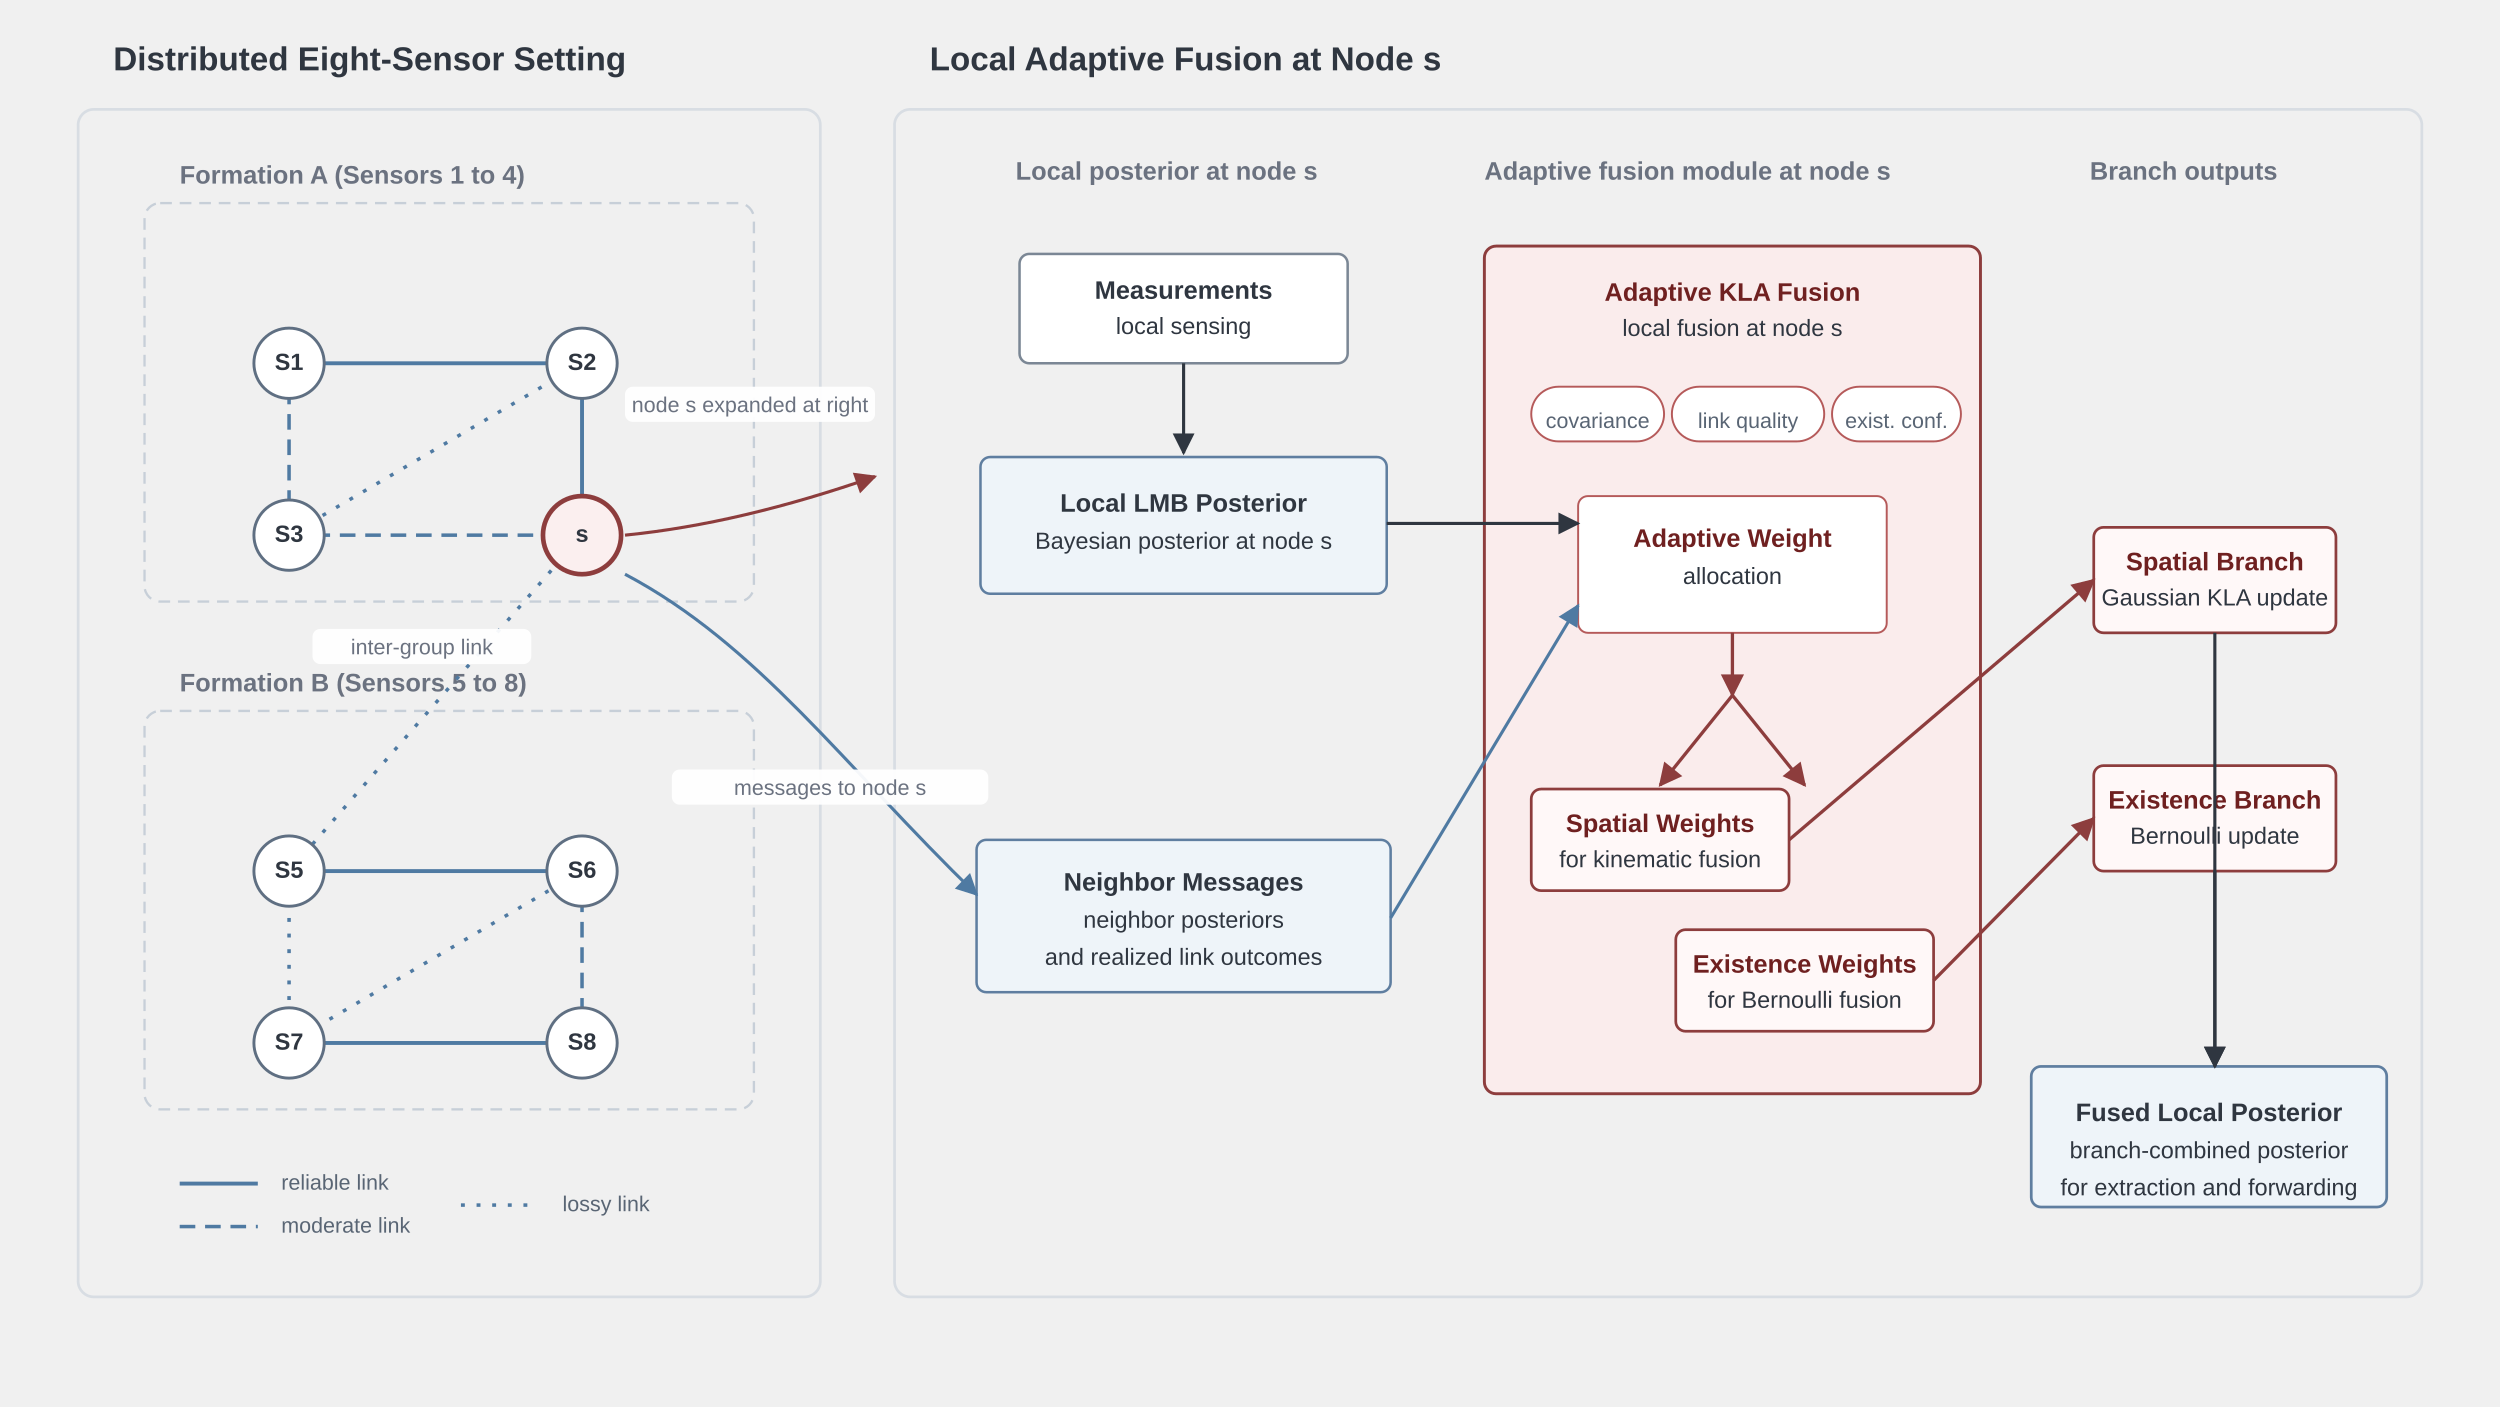
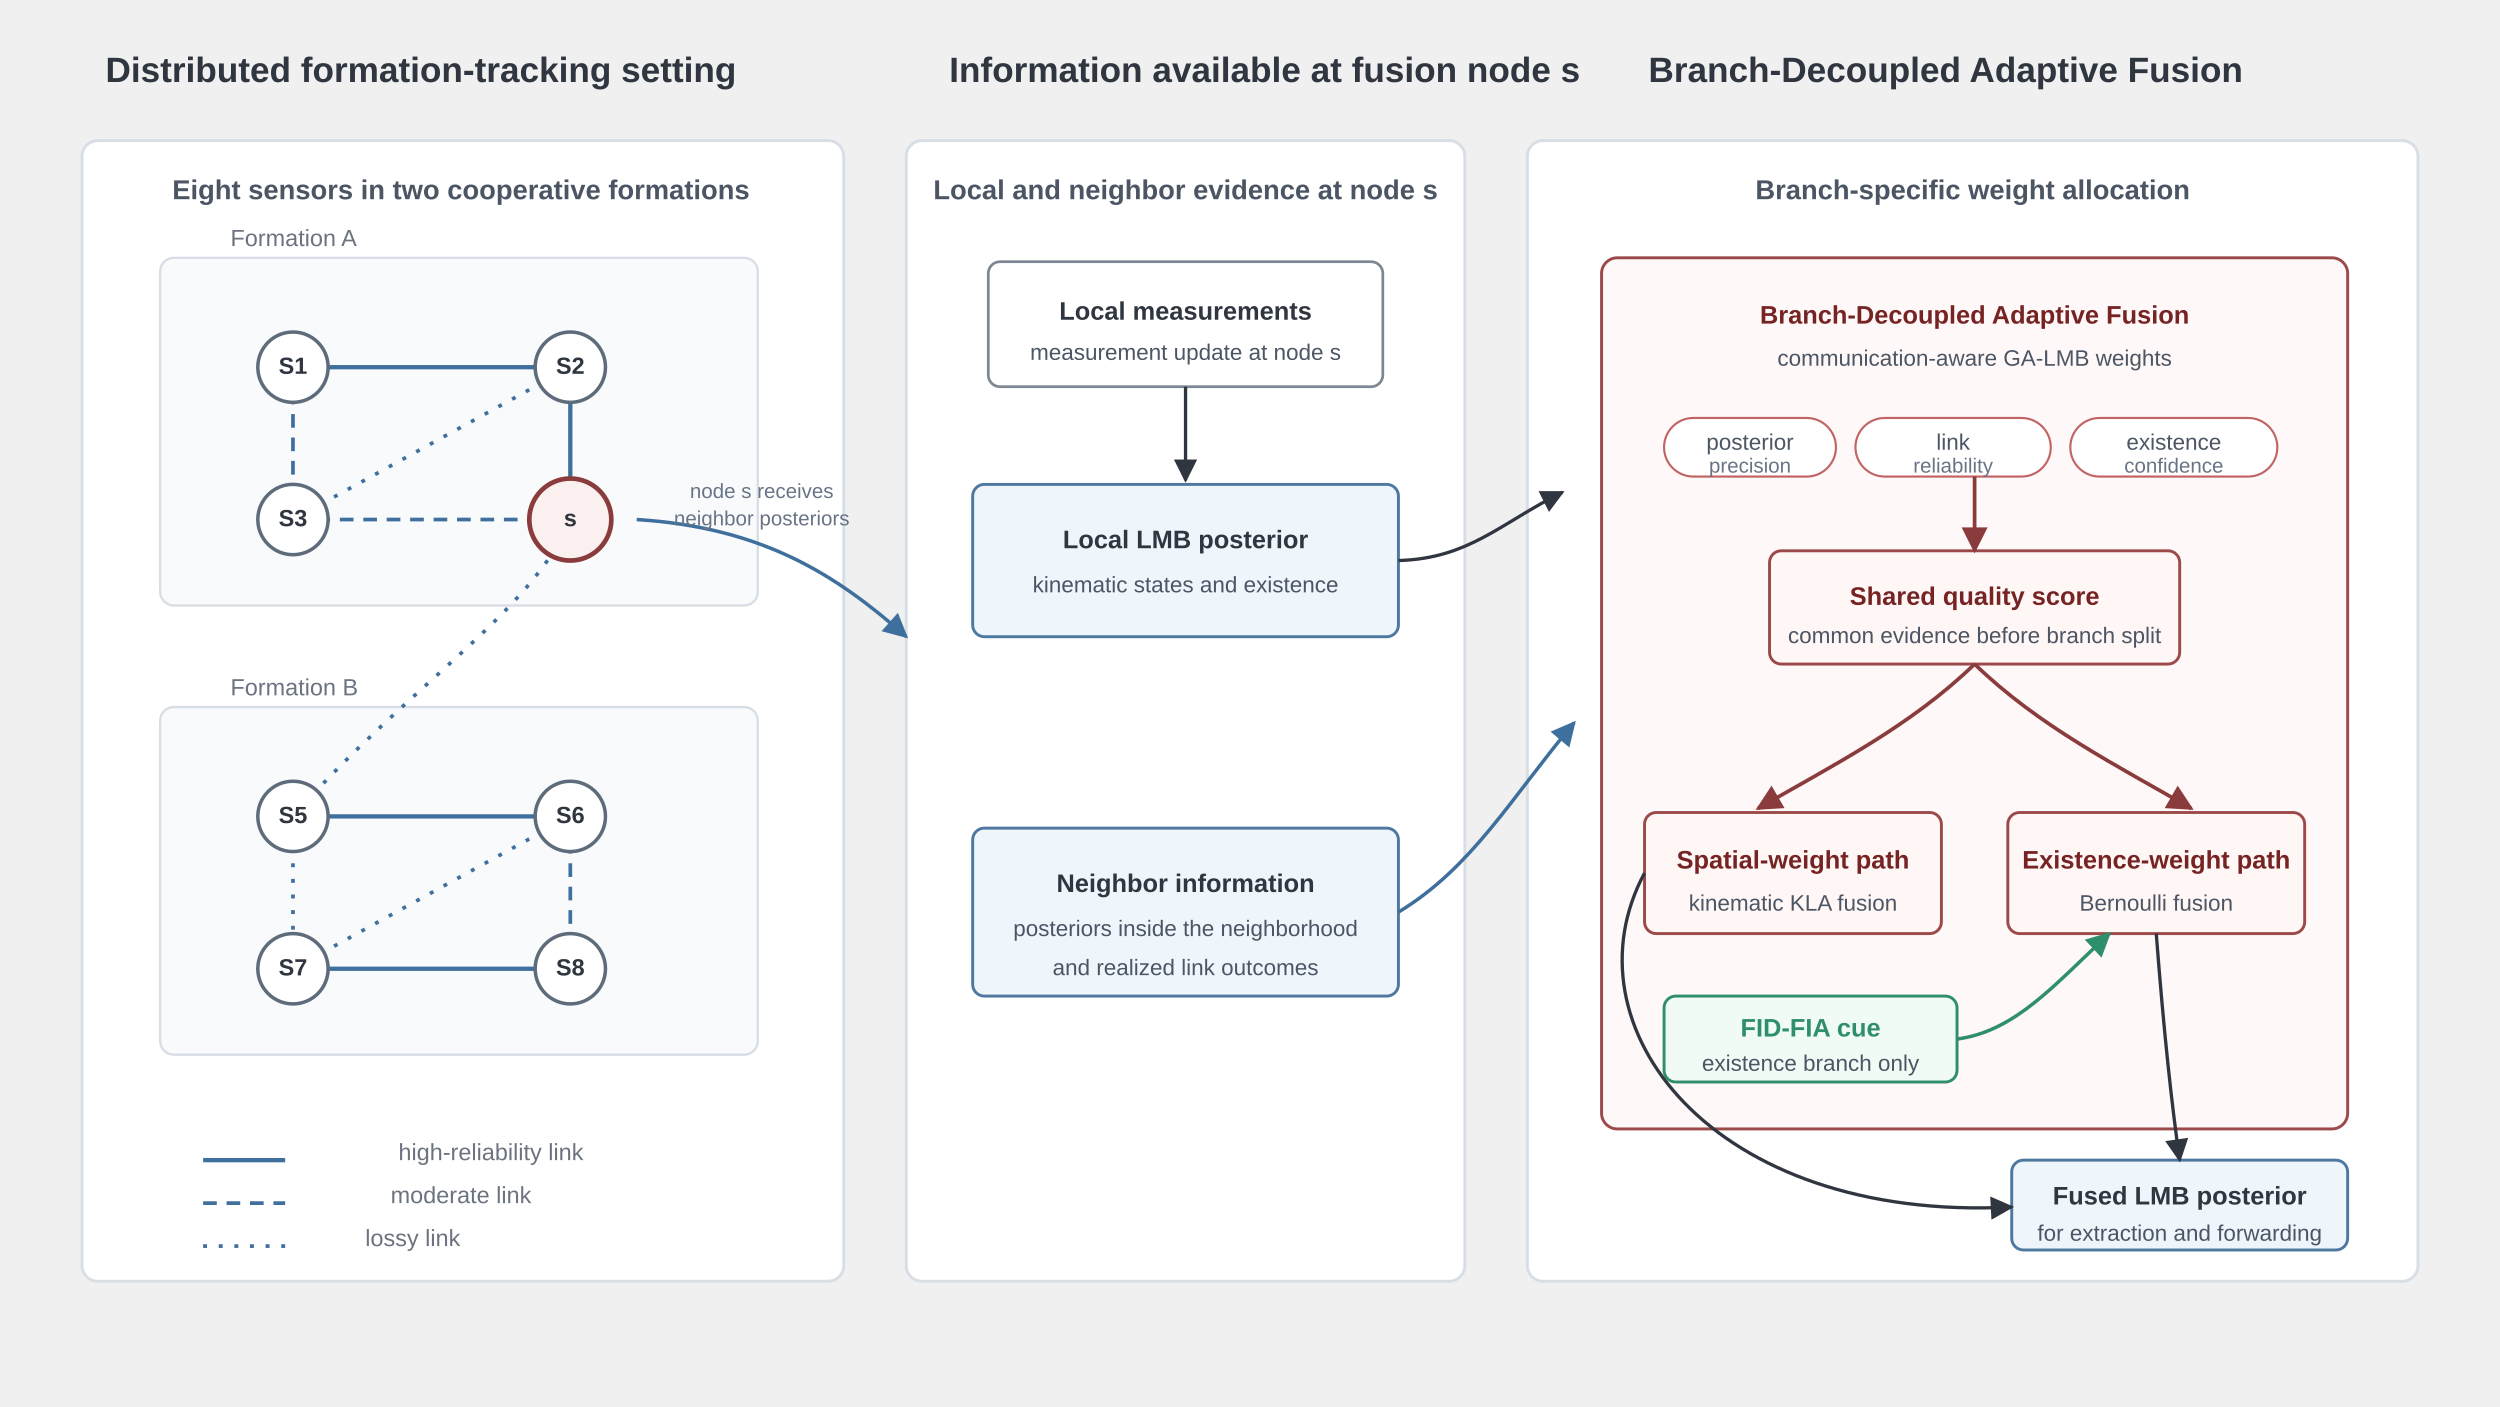
<svg xmlns="http://www.w3.org/2000/svg" viewBox="0 0 1280 720" width="100%" height="100%" style="background-color:#ffffff;font-family:Arial,Helvetica,sans-serif;">
  <defs>
    <marker id="arrow-dark" viewBox="0 0 10 10" refX="9" refY="5" markerWidth="7" markerHeight="7" orient="auto">
      <path d="M 0 0 L 10 5 L 0 10 z" fill="#2f3640" />
    </marker>
    <marker id="arrow-blue" viewBox="0 0 10 10" refX="9" refY="5" markerWidth="7" markerHeight="7" orient="auto">
-       <path d="M 0 0 L 10 5 L 0 10 z" fill="#4f7aa2" />
+       <path d="M 0 0 L 10 5 L 0 10 z" fill="#3f6f9c" />
    </marker>
    <marker id="arrow-red" viewBox="0 0 10 10" refX="9" refY="5" markerWidth="7" markerHeight="7" orient="auto">
-       <path d="M 0 0 L 10 5 L 0 10 z" fill="#8d3d3d" />
+       <path d="M 0 0 L 10 5 L 0 10 z" fill="#8a3b3b" />
+     </marker>
+     <marker id="arrow-green" viewBox="0 0 10 10" refX="9" refY="5" markerWidth="7" markerHeight="7" orient="auto">
+       <path d="M 0 0 L 10 5 L 0 10 z" fill="#2f8f6b" />
    </marker>
  </defs>
  <style>
-     .panel { fill: none; stroke: #d8dde3; stroke-width: 1.4; }
-     .formation { fill: none; stroke: #c7cfd8; stroke-width: 1.2; stroke-dasharray: 6,4; }
-     .section-title { font-size: 17px; font-weight: 700; fill: #2f3640; }
-     .subtle { font-size: 12px; fill: #697586; }
-     .formation-title { font-size: 13px; font-weight: 700; fill: #6b7280; }
- 
-     .node { fill: #ffffff; stroke: #5f6f82; stroke-width: 1.5; }
-     .node-text { font-size: 12px; font-weight: 700; fill: #2f3640; text-anchor: middle; dominant-baseline: middle; }
-     .node-focus { fill: #fbefef; stroke: #8d3d3d; stroke-width: 2.4; }
- 
-     .link-reliable { stroke: #4f7aa2; stroke-width: 2.0; fill: none; }
-     .link-moderate { stroke: #4f7aa2; stroke-width: 1.8; stroke-dasharray: 8,5; fill: none; }
-     .link-lossy { stroke: #4f7aa2; stroke-width: 1.8; stroke-dasharray: 2,6; fill: none; }
-     .anno-red { stroke: #8d3d3d; stroke-width: 1.6; fill: none; }
-     .flow { stroke: #2f3640; stroke-width: 1.6; fill: none; }
-     .flow-blue { stroke: #4f7aa2; stroke-width: 1.6; fill: none; }
-     .flow-red { stroke: #8d3d3d; stroke-width: 1.7; fill: none; }
- 
-     .box-neutral { fill: #ffffff; stroke: #7b8795; stroke-width: 1.3; }
-     .box-local { fill: #eef4f9; stroke: #5f7ea0; stroke-width: 1.3; }
-     .box-adapt { fill: #faecec; stroke: #8d3d3d; stroke-width: 1.5; }
-     .box-branch { fill: #fff8f8; stroke: #8d3d3d; stroke-width: 1.4; }
-     .chip { fill: #ffffff; stroke: #b55a5a; stroke-width: 1.0; }
-     .box-output { fill: #eef4f9; stroke: #5f7ea0; stroke-width: 1.4; }
- 
-     .label-main { font-size: 13px; font-weight: 700; fill: #2f3640; text-anchor: middle; }
-     .label-small { font-size: 12px; fill: #2f3640; text-anchor: middle; }
-     .label-adapt { font-size: 13px; font-weight: 700; fill: #6f2020; text-anchor: middle; }
-     .label-note { font-size: 11px; fill: #6b7280; }
-     .note-bg { fill: #ffffff; opacity: 0.94; }
-     .legend { font-size: 11px; fill: #596574; dominant-baseline: middle; }
+     .panel { fill:#ffffff; stroke:#d8dee6; stroke-width:1.5; }
+     .panel-soft { fill:#f8fafc; stroke:#d8dee6; stroke-width:1.2; }
+     .title { font-size:18px; font-weight:700; fill:#2f3640; }
+     .subtitle { font-size:12px; fill:#6b7280; }
+     .section { font-size:14px; font-weight:700; fill:#4b5563; }
+     .node { fill:#ffffff; stroke:#5d6b7a; stroke-width:1.8; }
+     .node-focus { fill:#fbf0f0; stroke:#8a3b3b; stroke-width:2.4; }
+     .node-text { font-size:12px; font-weight:700; fill:#2f3640; text-anchor:middle; dominant-baseline:middle; }
+     .link-solid { stroke:#3f6f9c; stroke-width:2.2; fill:none; }
+     .link-dash { stroke:#3f6f9c; stroke-width:1.9; stroke-dasharray:7,5; fill:none; }
+     .link-dot { stroke:#3f6f9c; stroke-width:1.9; stroke-dasharray:2,6; fill:none; }
+     .flow { stroke:#2f3640; stroke-width:1.7; fill:none; }
+     .flow-blue { stroke:#3f6f9c; stroke-width:1.8; fill:none; }
+     .flow-red { stroke:#8a3b3b; stroke-width:1.9; fill:none; }
+     .flow-green { stroke:#2f8f6b; stroke-width:1.8; fill:none; }
+     .card { fill:#ffffff; stroke:#7d8794; stroke-width:1.4; }
+     .card-blue { fill:#eef5fb; stroke:#4e789f; stroke-width:1.5; }
+     .card-red { fill:#fff6f6; stroke:#9b4949; stroke-width:1.5; }
+     .card-green { fill:#f1fbf6; stroke:#2f8f6b; stroke-width:1.5; }
+     .method-bg { fill:#fff8f8; stroke:#9b4949; stroke-width:1.5; }
+     .chip { fill:#ffffff; stroke:#c16464; stroke-width:1.1; }
+     .chip-text { font-size:11.5px; fill:#4b5563; text-anchor:middle; dominant-baseline:middle; }
+     .label { font-size:13px; font-weight:700; fill:#2f3640; text-anchor:middle; dominant-baseline:middle; }
+     .label-red { font-size:13px; font-weight:700; fill:#762323; text-anchor:middle; dominant-baseline:middle; }
+     .label-green { font-size:13px; font-weight:700; fill:#2f8f6b; text-anchor:middle; dominant-baseline:middle; }
+     .small { font-size:11.5px; fill:#4b5563; text-anchor:middle; dominant-baseline:middle; }
+     .note { font-size:10.5px; fill:#687385; text-anchor:middle; dominant-baseline:middle; }
  </style>
-   <rect x="40" y="56" width="380" height="608" rx="8" class="panel" />
-   <rect x="458" y="56" width="782" height="608" rx="8" class="panel" />
-   <text x="58" y="36" class="section-title">Distributed Eight-Sensor Setting</text>
-   <text x="476" y="36" class="section-title">Local Adaptive Fusion at Node s</text>
-   <rect x="74" y="104" width="312" height="204" rx="8" class="formation" />
-   <rect x="74" y="364" width="312" height="204" rx="8" class="formation" />
-   <text x="92" y="94" class="formation-title">Formation A (Sensors 1 to 4)</text>
-   <text x="92" y="354" class="formation-title">Formation B (Sensors 5 to 8)</text>
-   <line x1="148" y1="186" x2="298" y2="186" class="link-reliable" />
-   <line x1="148" y1="186" x2="148" y2="274" class="link-moderate" />
-   <line x1="298" y1="186" x2="298" y2="274" class="link-reliable" />
-   <line x1="148" y1="274" x2="298" y2="274" class="link-moderate" />
-   <line x1="298" y1="186" x2="148" y2="274" class="link-lossy" />
-   <line x1="148" y1="446" x2="298" y2="446" class="link-reliable" />
-   <line x1="148" y1="446" x2="148" y2="534" class="link-lossy" />
-   <line x1="298" y1="446" x2="298" y2="534" class="link-moderate" />
-   <line x1="148" y1="534" x2="298" y2="534" class="link-reliable" />
-   <line x1="148" y1="534" x2="298" y2="446" class="link-lossy" />
-   <line x1="298" y1="274" x2="148" y2="446" class="link-lossy" />
-   <rect x="160" y="322" width="112" height="18" rx="4" class="note-bg" />
-   <text x="216" y="335" class="label-note" text-anchor="middle">inter-group link</text>
-   <circle cx="148" cy="186" r="18" class="node" />
-   <text x="148" y="186" class="node-text">S1</text>
-   <circle cx="298" cy="186" r="18" class="node" />
-   <text x="298" y="186" class="node-text">S2</text>
-   <circle cx="148" cy="274" r="18" class="node" />
-   <text x="148" y="274" class="node-text">S3</text>
-   <circle cx="298" cy="274" r="20" class="node-focus" />
-   <text x="298" y="274" class="node-text">s</text>
-   <circle cx="148" cy="446" r="18" class="node" />
-   <text x="148" y="446" class="node-text">S5</text>
-   <circle cx="298" cy="446" r="18" class="node" />
-   <text x="298" y="446" class="node-text">S6</text>
-   <circle cx="148" cy="534" r="18" class="node" />
-   <text x="148" y="534" class="node-text">S7</text>
-   <circle cx="298" cy="534" r="18" class="node" />
-   <text x="298" y="534" class="node-text">S8</text>
-   <rect x="320" y="198" width="128" height="18" rx="4" class="note-bg" />
-   <text x="384" y="211" class="label-note" text-anchor="middle">node s expanded at right</text>
-   <path d="M 320 274 C 360 270, 402 260, 448 244" class="anno-red" marker-end="url(#arrow-red)" />
-   <line x1="92" y1="606" x2="132" y2="606" class="link-reliable" />
-   <text x="144" y="606" class="legend">reliable link</text>
-   <line x1="92" y1="628" x2="132" y2="628" class="link-moderate" />
-   <text x="144" y="628" class="legend">moderate link</text>
-   <line x1="236" y1="617" x2="276" y2="617" class="link-lossy" />
-   <text x="288" y="617" class="legend">lossy link</text>
-   <text x="520" y="92" class="formation-title">Local posterior at node s</text>
-   <text x="760" y="92" class="formation-title">Adaptive fusion module at node s</text>
-   <text x="1070" y="92" class="formation-title">Branch outputs</text>
-   <rect x="522" y="130" width="168" height="56" rx="5" class="box-neutral" />
-   <text x="606" y="153" class="label-main">Measurements</text>
-   <text x="606" y="171" class="label-small">local sensing</text>
-   <line x1="606" y1="186" x2="606" y2="232" class="flow" marker-end="url(#arrow-dark)" />
-   <rect x="502" y="234" width="208" height="70" rx="5" class="box-local" />
-   <text x="606" y="262" class="label-main">Local LMB Posterior</text>
-   <text x="606" y="281" class="label-small">Bayesian posterior at node s</text>
-   <rect x="500" y="430" width="212" height="78" rx="5" class="box-local" />
-   <text x="606" y="456" class="label-main">Neighbor Messages</text>
-   <text x="606" y="475" class="label-small">neighbor posteriors</text>
-   <text x="606" y="494" class="label-small">and realized link outcomes</text>
-   <path d="M 320 294 C 388 330, 432 392, 500 458" class="flow-blue" marker-end="url(#arrow-blue)" />
-   <rect x="344" y="394" width="162" height="18" rx="4" class="note-bg" />
-   <text x="425" y="407" class="label-note" text-anchor="middle">messages to node s</text>
-   <rect x="760" y="126" width="254" height="434" rx="6" class="box-adapt" />
-   <text x="887" y="154" class="label-adapt">Adaptive KLA Fusion</text>
-   <text x="887" y="172" class="label-small" fill="#6f2020">local fusion at node s</text>
-   <rect x="784" y="198" width="68" height="28" rx="14" class="chip" />
-   <rect x="856" y="198" width="78" height="28" rx="14" class="chip" />
-   <rect x="938" y="198" width="66" height="28" rx="14" class="chip" />
-   <text x="818" y="216" class="legend" text-anchor="middle">covariance</text>
-   <text x="895" y="216" class="legend" text-anchor="middle">link quality</text>
-   <text x="971" y="216" class="legend" text-anchor="middle">exist. conf.</text>
-   <rect x="808" y="254" width="158" height="70" rx="5" class="chip" />
-   <text x="887" y="280" class="label-adapt">Adaptive Weight</text>
-   <text x="887" y="299" class="label-small" fill="#6f2020">allocation</text>
-   <line x1="710" y1="268" x2="808" y2="268" class="flow" marker-end="url(#arrow-dark)" />
-   <line x1="712" y1="470" x2="808" y2="310" class="flow-blue" marker-end="url(#arrow-blue)" />
-   <line x1="887" y1="324" x2="887" y2="356" class="flow-red" marker-end="url(#arrow-red)" />
-   <line x1="887" y1="356" x2="850" y2="402" class="flow-red" marker-end="url(#arrow-red)" />
-   <line x1="887" y1="356" x2="924" y2="402" class="flow-red" marker-end="url(#arrow-red)" />
-   <rect x="784" y="404" width="132" height="52" rx="5" class="box-branch" />
-   <text x="850" y="426" class="label-adapt">Spatial Weights</text>
-   <text x="850" y="444" class="label-small" fill="#6f2020">for kinematic fusion</text>
-   <rect x="858" y="476" width="132" height="52" rx="5" class="box-branch" />
-   <text x="924" y="498" class="label-adapt">Existence Weights</text>
-   <text x="924" y="516" class="label-small" fill="#6f2020">for Bernoulli fusion</text>
-   <rect x="1072" y="270" width="124" height="54" rx="5" class="box-branch" />
-   <text x="1134" y="292" class="label-adapt">Spatial Branch</text>
-   <text x="1134" y="310" class="label-small" fill="#6f2020">Gaussian KLA update</text>
-   <rect x="1072" y="392" width="124" height="54" rx="5" class="box-branch" />
-   <text x="1134" y="414" class="label-adapt">Existence Branch</text>
-   <text x="1134" y="432" class="label-small" fill="#6f2020">Bernoulli update</text>
-   <line x1="916" y1="430" x2="1072" y2="297" class="flow-red" marker-end="url(#arrow-red)" />
-   <line x1="990" y1="502" x2="1072" y2="419" class="flow-red" marker-end="url(#arrow-red)" />
-   <rect x="1040" y="546" width="182" height="72" rx="5" class="box-output" />
-   <text x="1131" y="574" class="label-main">Fused Local Posterior</text>
-   <text x="1131" y="593" class="label-small">branch-combined posterior</text>
-   <text x="1131" y="612" class="label-small">for extraction and forwarding</text>
-   <line x1="1134" y1="324" x2="1134" y2="546" class="flow" marker-end="url(#arrow-dark)" />
-   <line x1="1134" y1="446" x2="1134" y2="546" class="flow" marker-end="url(#arrow-dark)" />
+   <text x="54" y="42" class="title">Distributed formation-tracking setting</text>
+   <text x="486" y="42" class="title">Information available at fusion node s</text>
+   <text x="844" y="42" class="title">Branch-Decoupled Adaptive Fusion</text>
+   <rect x="42" y="72" width="390" height="584" rx="8" class="panel" />
+   <rect x="464" y="72" width="286" height="584" rx="8" class="panel" />
+   <rect x="782" y="72" width="456" height="584" rx="8" class="panel" />
+   <text x="236" y="102" class="section" text-anchor="middle">Eight sensors in two cooperative formations</text>
+   <text x="607" y="102" class="section" text-anchor="middle">Local and neighbor evidence at node s</text>
+   <text x="1010" y="102" class="section" text-anchor="middle">Branch-specific weight allocation</text>
+   <rect x="82" y="132" width="306" height="178" rx="7" class="panel-soft" />
+   <rect x="82" y="362" width="306" height="178" rx="7" class="panel-soft" />
+   <text x="118" y="126" class="subtitle">Formation A</text>
+   <text x="118" y="356" class="subtitle">Formation B</text>
+   <line x1="150" y1="188" x2="292" y2="188" class="link-solid" />
+   <line x1="150" y1="188" x2="150" y2="266" class="link-dash" />
+   <line x1="292" y1="188" x2="292" y2="266" class="link-solid" />
+   <line x1="150" y1="266" x2="292" y2="266" class="link-dash" />
+   <line x1="150" y1="266" x2="292" y2="188" class="link-dot" />
+   <line x1="150" y1="418" x2="292" y2="418" class="link-solid" />
+   <line x1="150" y1="418" x2="150" y2="496" class="link-dot" />
+   <line x1="292" y1="418" x2="292" y2="496" class="link-dash" />
+   <line x1="150" y1="496" x2="292" y2="496" class="link-solid" />
+   <line x1="150" y1="496" x2="292" y2="418" class="link-dot" />
+   <path d="M 292 266 C 272 314, 210 350, 150 418" class="link-dot" />
+   <circle cx="150" cy="188" r="18" class="node" />
+   <text x="150" y="188" class="node-text">S1</text>
+   <circle cx="292" cy="188" r="18" class="node" />
+   <text x="292" y="188" class="node-text">S2</text>
+   <circle cx="150" cy="266" r="18" class="node" />
+   <text x="150" y="266" class="node-text">S3</text>
+   <circle cx="292" cy="266" r="21" class="node-focus" />
+   <text x="292" y="266" class="node-text">s</text>
+   <circle cx="150" cy="418" r="18" class="node" />
+   <text x="150" y="418" class="node-text">S5</text>
+   <circle cx="292" cy="418" r="18" class="node" />
+   <text x="292" y="418" class="node-text">S6</text>
+   <circle cx="150" cy="496" r="18" class="node" />
+   <text x="150" y="496" class="node-text">S7</text>
+   <circle cx="292" cy="496" r="18" class="node" />
+   <text x="292" y="496" class="node-text">S8</text>
+   <line x1="104" y1="594" x2="146" y2="594" class="link-solid" />
+   <text x="204" y="594" class="subtitle">high-reliability link</text>
+   <line x1="104" y1="616" x2="146" y2="616" class="link-dash" />
+   <text x="200" y="616" class="subtitle">moderate link</text>
+   <line x1="104" y1="638" x2="146" y2="638" class="link-dot" />
+   <text x="187" y="638" class="subtitle">lossy link</text>
+   <path d="M 326 266 C 390 270, 428 294, 464 326" class="flow-blue" marker-end="url(#arrow-blue)" />
+   <text x="390" y="252" class="note">node s receives</text>
+   <text x="390" y="266" class="note">neighbor posteriors</text>
+   <rect x="506" y="134" width="202" height="64" rx="6" class="card" />
+   <text x="607" y="160" class="label">Local measurements</text>
+   <text x="607" y="181" class="small">measurement update at node s</text>
+   <line x1="607" y1="198" x2="607" y2="246" class="flow" marker-end="url(#arrow-dark)" />
+   <rect x="498" y="248" width="218" height="78" rx="6" class="card-blue" />
+   <text x="607" y="277" class="label">Local LMB posterior</text>
+   <text x="607" y="300" class="small">kinematic states and existence</text>
+   <rect x="498" y="424" width="218" height="86" rx="6" class="card-blue" />
+   <text x="607" y="453" class="label">Neighbor information</text>
+   <text x="607" y="476" class="small">posteriors inside the neighborhood</text>
+   <text x="607" y="496" class="small">and realized link outcomes</text>
+   <path d="M 716 287 C 752 286, 768 268, 800 252" class="flow" marker-end="url(#arrow-dark)" />
+   <path d="M 716 467 C 754 444, 774 408, 806 370" class="flow-blue" marker-end="url(#arrow-blue)" />
+   <rect x="820" y="132" width="382" height="446" rx="8" class="method-bg" />
+   <text x="1011" y="162" class="label-red">Branch-Decoupled Adaptive Fusion</text>
+   <text x="1011" y="184" class="small">communication-aware GA-LMB weights</text>
+   <rect x="852" y="214" width="88" height="30" rx="15" class="chip" />
+   <rect x="950" y="214" width="100" height="30" rx="15" class="chip" />
+   <rect x="1060" y="214" width="106" height="30" rx="15" class="chip" />
+   <text x="896" y="227" class="chip-text">posterior</text>
+   <text x="896" y="239" class="note">precision</text>
+   <text x="1000" y="227" class="chip-text">link</text>
+   <text x="1000" y="239" class="note">reliability</text>
+   <text x="1113" y="227" class="chip-text">existence</text>
+   <text x="1113" y="239" class="note">confidence</text>
+   <rect x="906" y="282" width="210" height="58" rx="6" class="card-red" />
+   <text x="1011" y="306" class="label-red">Shared quality score</text>
+   <text x="1011" y="326" class="small">common evidence before branch split</text>
+   <line x1="1011" y1="244" x2="1011" y2="282" class="flow-red" marker-end="url(#arrow-red)" />
+   <path d="M 1011 340 C 978 372, 938 392, 900 414" class="flow-red" marker-end="url(#arrow-red)" />
+   <path d="M 1011 340 C 1044 372, 1084 392, 1122 414" class="flow-red" marker-end="url(#arrow-red)" />
+   <rect x="842" y="416" width="152" height="62" rx="6" class="card-red" />
+   <text x="918" y="441" class="label-red">Spatial-weight path</text>
+   <text x="918" y="463" class="small">kinematic KLA fusion</text>
+   <rect x="1028" y="416" width="152" height="62" rx="6" class="card-red" />
+   <text x="1104" y="441" class="label-red">Existence-weight path</text>
+   <text x="1104" y="463" class="small">Bernoulli fusion</text>
+   <rect x="852" y="510" width="150" height="44" rx="6" class="card-green" />
+   <text x="927" y="527" class="label-green">FID-FIA cue</text>
+   <text x="927" y="545" class="small">existence branch only</text>
+   <path d="M 1002 532 C 1032 528, 1052 504, 1080 478" class="flow-green" marker-end="url(#arrow-green)" />
+   <rect x="1030" y="594" width="172" height="46" rx="6" class="card-blue" />
+   <text x="1116" y="613" class="label">Fused LMB posterior</text>
+   <text x="1116" y="632" class="small">for extraction and forwarding</text>
+   <path d="M 842 447 C 800 525, 876 626, 1030 618" class="flow" marker-end="url(#arrow-dark)" />
+   <path d="M 1104 478 C 1108 530, 1112 566, 1116 594" class="flow" marker-end="url(#arrow-dark)" />
</svg>
